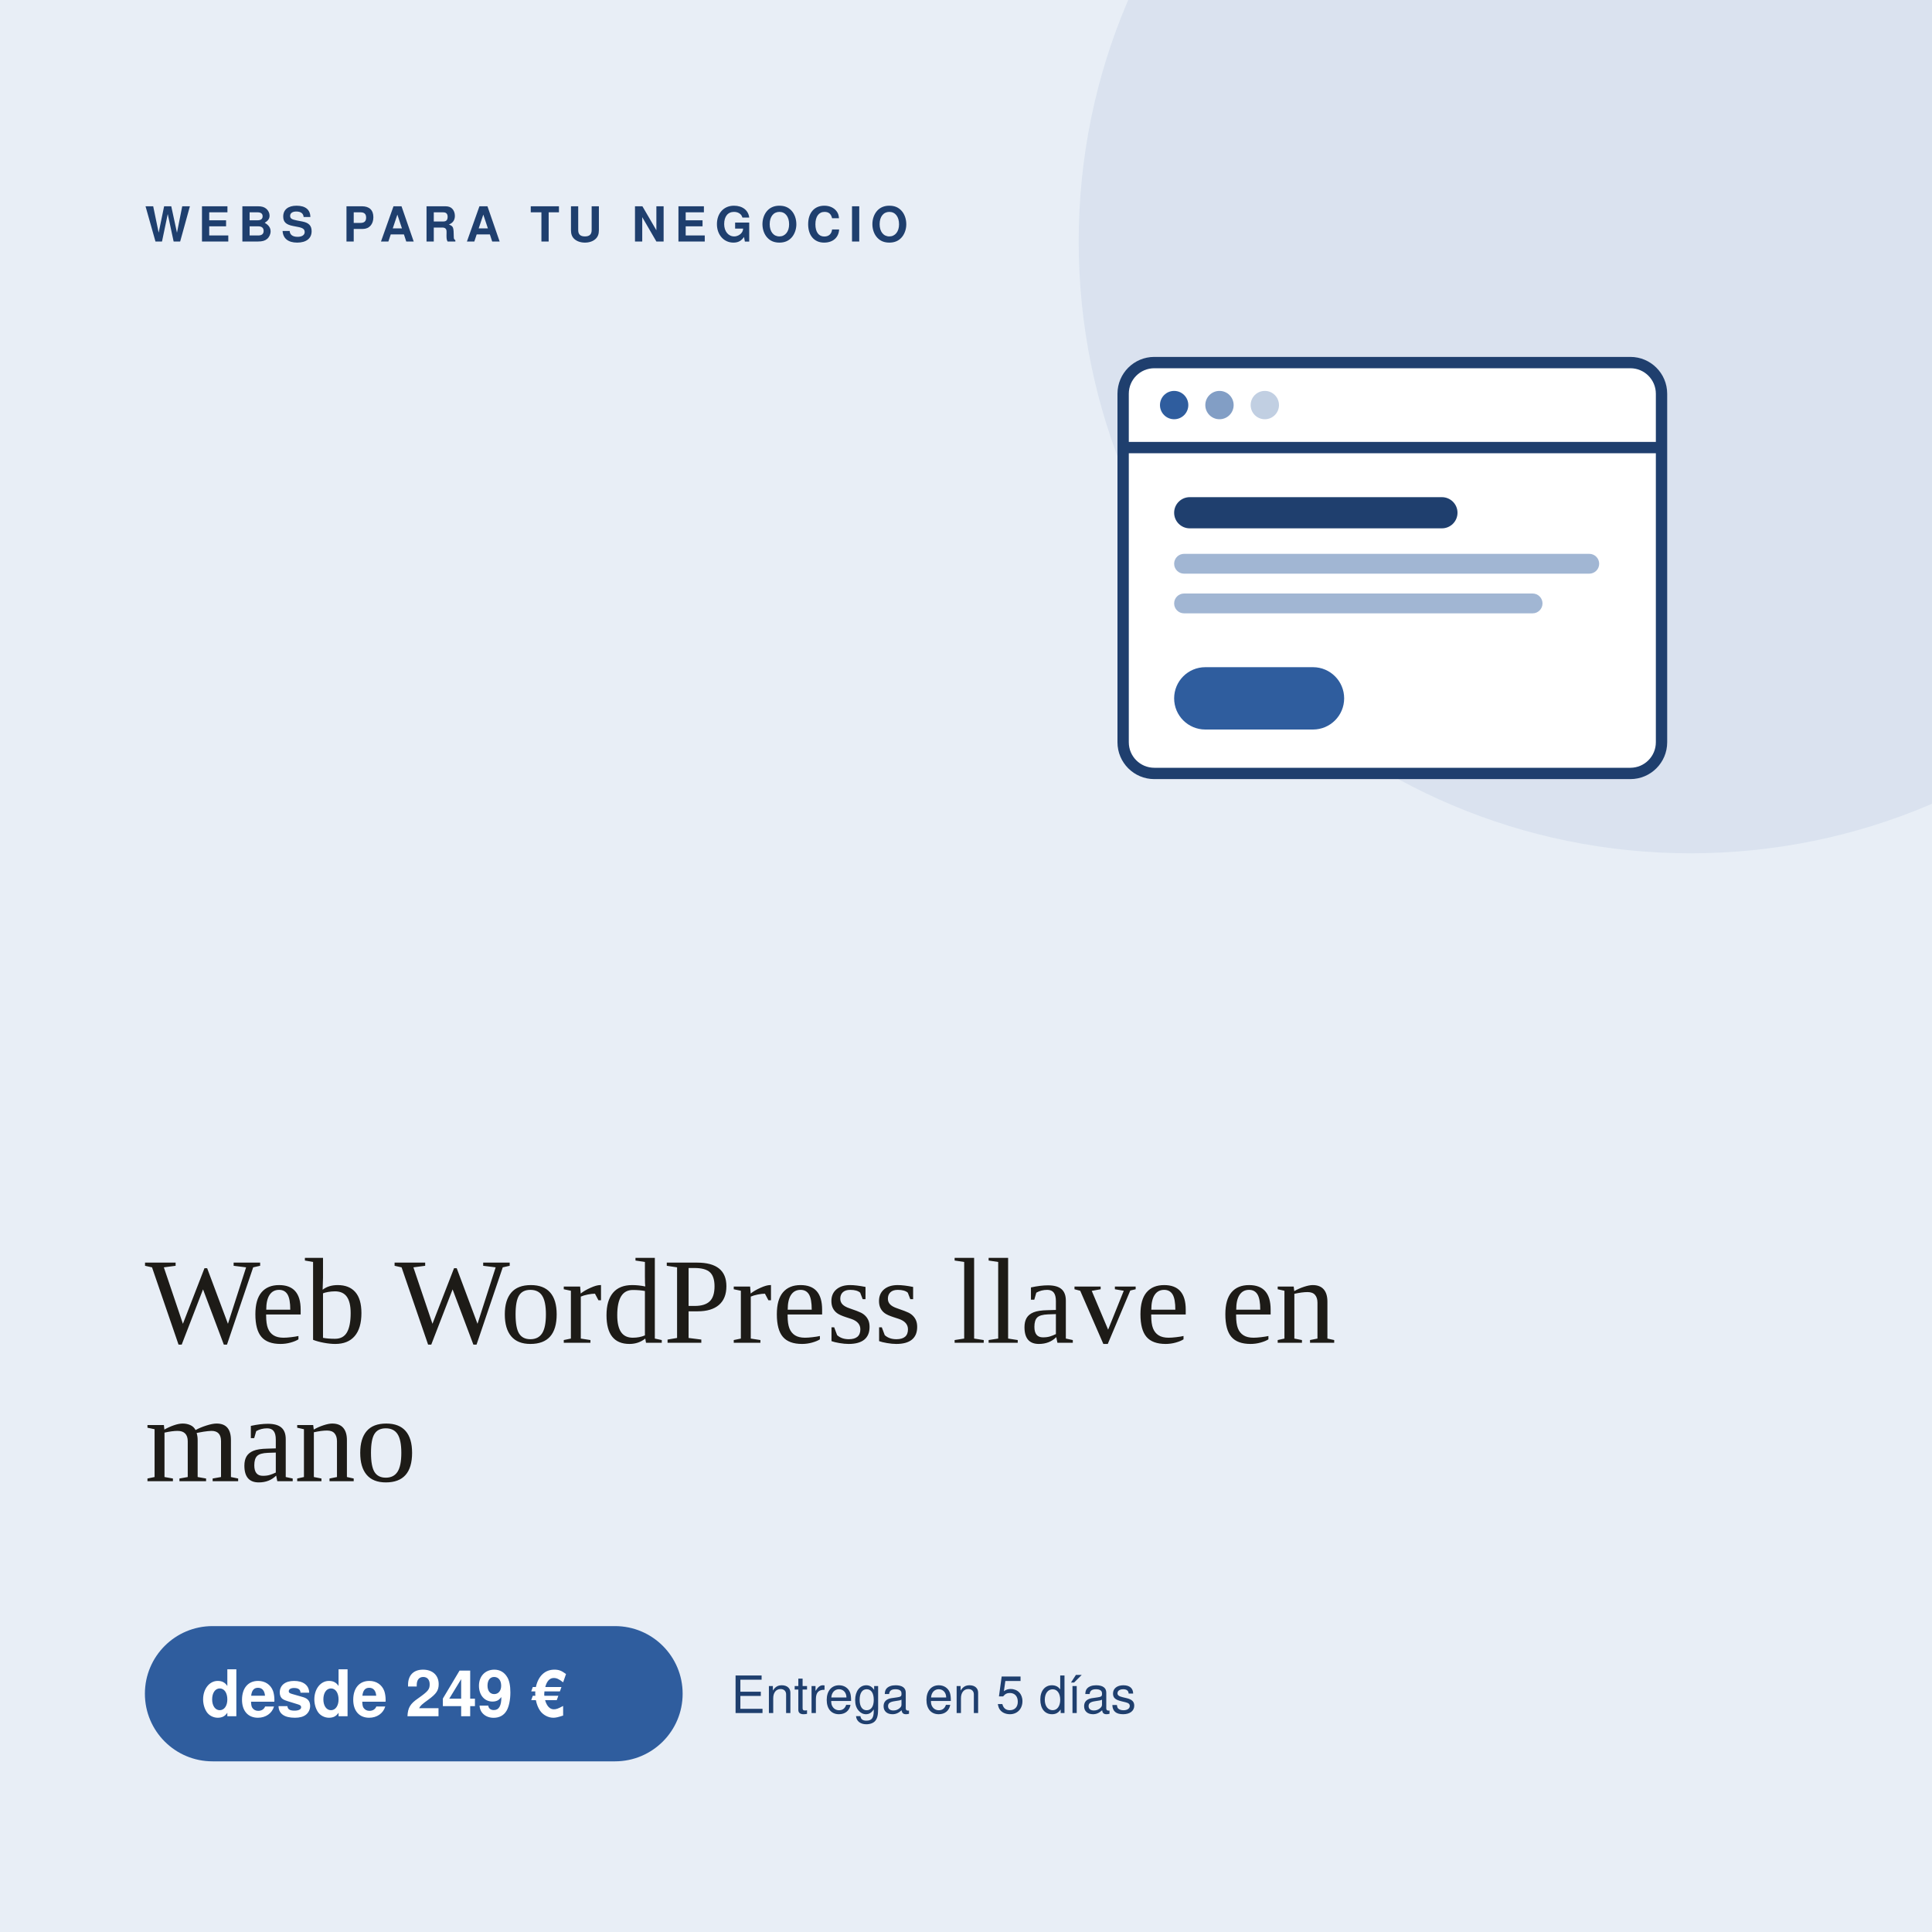
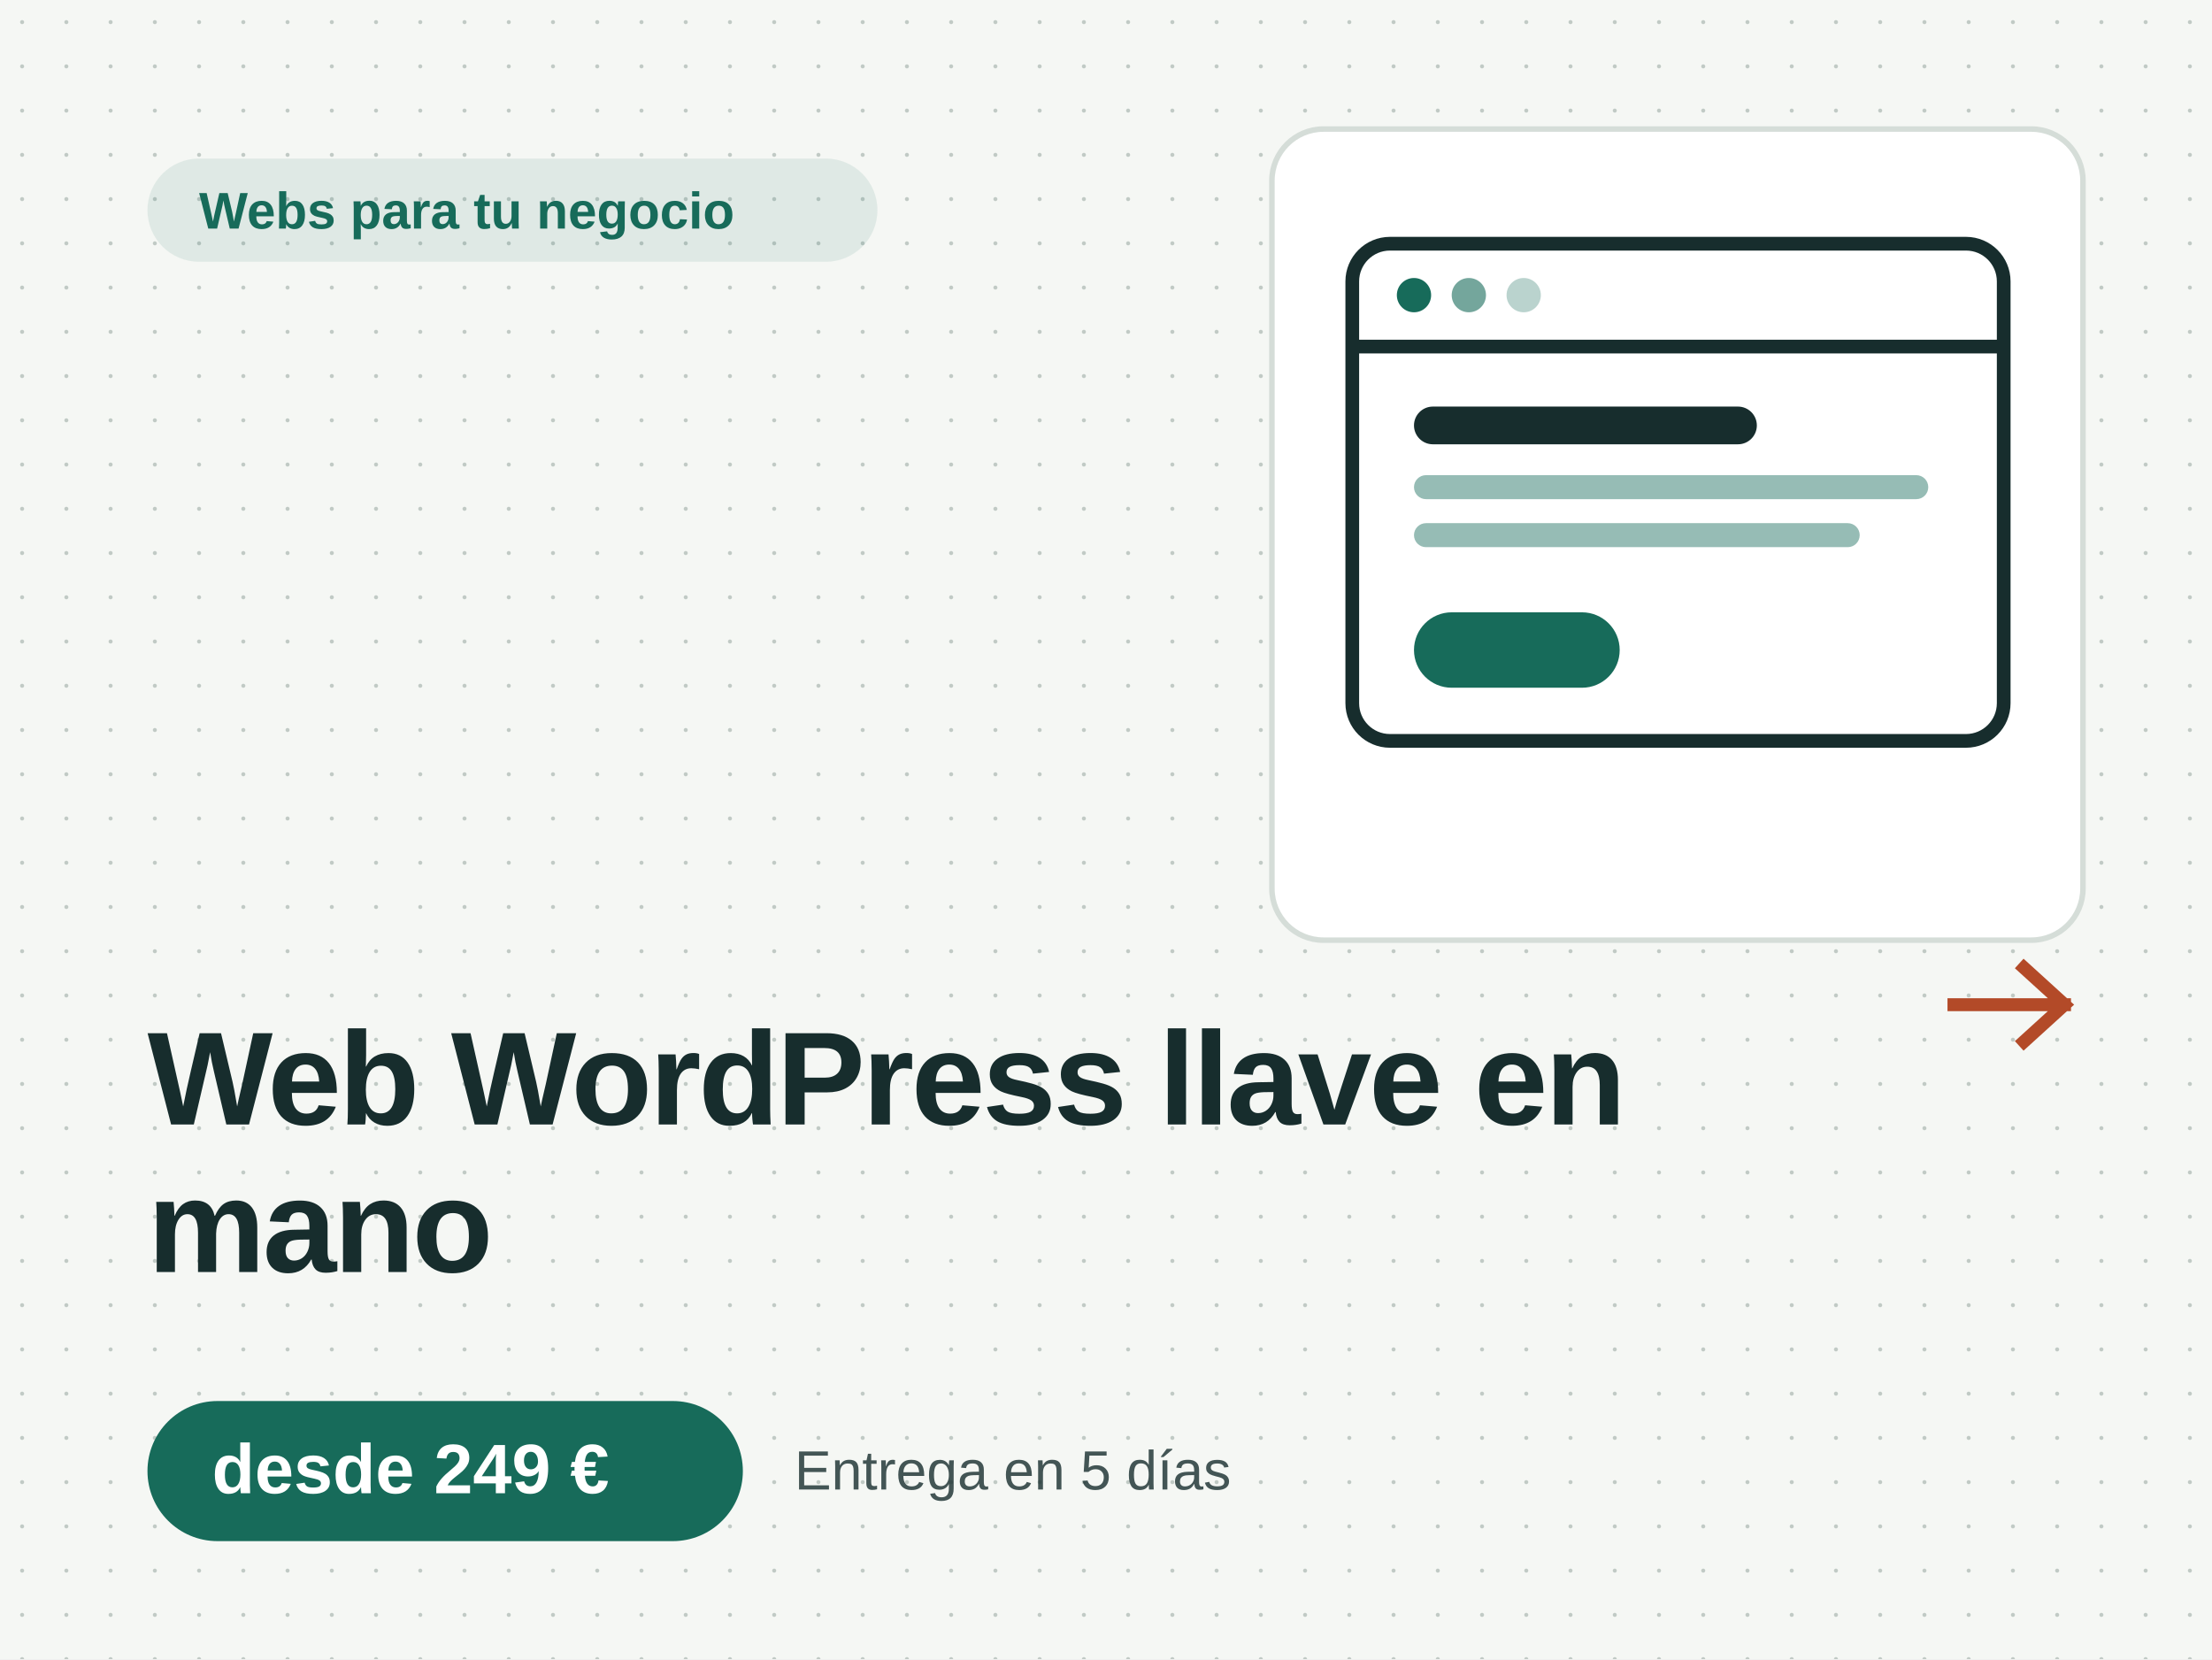
- <svg xmlns="http://www.w3.org/2000/svg" viewBox="0 0 1200 1200" width="1200" height="1200" role="img" aria-label="Web WordPress llave en mano">
-   <rect width="1200" height="1200" fill="#E8EEF6" />
-   <circle cx="1050" cy="150" r="380" fill="#2F5D9E" opacity=".08" />
-   <g transform="translate(680 190) scale(.88)">
-     <rect x="20" y="40" width="380" height="290" rx="22" fill="#fff" stroke="#1F3F6E" stroke-width="8" />
-     <line x1="20" y1="100" x2="400" y2="100" stroke="#1F3F6E" stroke-width="8" />
-     <circle cx="56" cy="70" r="10" fill="#2F5D9E" />
-     <circle cx="88" cy="70" r="10" fill="#2F5D9E" opacity=".6" />
-     <circle cx="120" cy="70" r="10" fill="#2F5D9E" opacity=".3" />
-     <rect x="56" y="135" width="200" height="22" rx="11" fill="#1F3F6E" />
-     <rect x="56" y="175" width="300" height="14" rx="7" fill="#2F5D9E" opacity=".45" />
-     <rect x="56" y="203" width="260" height="14" rx="7" fill="#2F5D9E" opacity=".45" />
-     <rect x="56" y="255" width="120" height="44" rx="22" fill="#2F5D9E" />
+ <svg xmlns="http://www.w3.org/2000/svg" viewBox="0 0 1200 900" width="1200" height="900" role="img" aria-label="Web WordPress llave en mano">
+   <defs>
+     <pattern id="d" width="24" height="24" patternUnits="userSpaceOnUse">
+       <circle cx="12" cy="12" r="1.1" fill="#81938C" opacity=".45" />
+     </pattern>
+   </defs>
+   <rect width="1200" height="900" fill="#F5F7F4" />
+   <rect width="1200" height="900" fill="url(#d)" />
+   <rect x="690" y="70" width="440" height="440" rx="28" fill="#fff" stroke="#D5DDD8" stroke-width="3" />
+   <g transform="translate(715 95) scale(.93)">
+     <rect x="20" y="40" width="380" height="290" rx="22" fill="#fff" stroke="#172D2D" stroke-width="8" />
+     <line x1="20" y1="100" x2="400" y2="100" stroke="#172D2D" stroke-width="8" />
+     <circle cx="56" cy="70" r="10" fill="#176B5A" />
+     <circle cx="88" cy="70" r="10" fill="#176B5A" opacity=".6" />
+     <circle cx="120" cy="70" r="10" fill="#176B5A" opacity=".3" />
+     <rect x="56" y="135" width="200" height="22" rx="11" fill="#172D2D" />
+     <rect x="56" y="175" width="300" height="14" rx="7" fill="#176B5A" opacity=".45" />
+     <rect x="56" y="203" width="260" height="14" rx="7" fill="#176B5A" opacity=".45" />
+     <rect x="56" y="255" width="120" height="44" rx="22" fill="#176B5A" />
  </g>
-   <text x="90" y="150" font-family="Helvetica, Arial, sans-serif" font-size="30" letter-spacing="5" fill="#1F3F6E" font-weight="700">WEBS PARA TU NEGOCIO</text>
-   <text x="90" y="834" font-family="Georgia, 'Times New Roman', serif" font-size="76" fill="#1d1b17">Web WordPress llave en</text>
-   <text x="90" y="920" font-family="Georgia, 'Times New Roman', serif" font-size="76" fill="#1d1b17">mano</text>
-   <rect x="90" y="1010" width="334" height="84" rx="42" fill="#2F5D9E" />
-   <text x="125" y="1066" font-family="Helvetica, Arial, sans-serif" font-size="40" font-weight="700" fill="#fff">desde 249 €</text>
-   <text x="454" y="1064" font-family="Helvetica, Arial, sans-serif" font-size="32" fill="#1F3F6E">Entrega en 5 días</text>
+   <path d="M1060 545 h60 m-22 -20 l22 20 l-22 20" stroke="#B34A28" stroke-width="7" fill="none" stroke-linecap="square" />
+   <rect x="80" y="86" width="396" height="56" rx="28" fill="#176B5A" opacity=".1" />
+   <text x="108" y="124" font-family="'Space Grotesk', 'Segoe UI', Arial, sans-serif" font-size="28" font-weight="600" fill="#176B5A">Webs para tu negocio</text>
+   <text x="80" y="610" font-family="'Space Grotesk', 'Segoe UI', Arial, sans-serif" font-size="72" font-weight="700" letter-spacing="-1.5" fill="#172D2D">Web WordPress llave en</text>
+   <text x="80" y="690" font-family="'Space Grotesk', 'Segoe UI', Arial, sans-serif" font-size="72" font-weight="700" letter-spacing="-1.5" fill="#172D2D">mano</text>
+   <rect x="80" y="760" width="323" height="76" rx="38" fill="#176B5A" />
+   <text x="115" y="810" font-family="'Space Grotesk', 'Segoe UI', Arial, sans-serif" font-size="38" font-weight="700" fill="#fff">desde 249 €</text>
+   <text x="431" y="808" font-family="'Space Grotesk', 'Segoe UI', Arial, sans-serif" font-size="30" fill="#172D2D" opacity=".8">Entrega en 5 días</text>
</svg>
